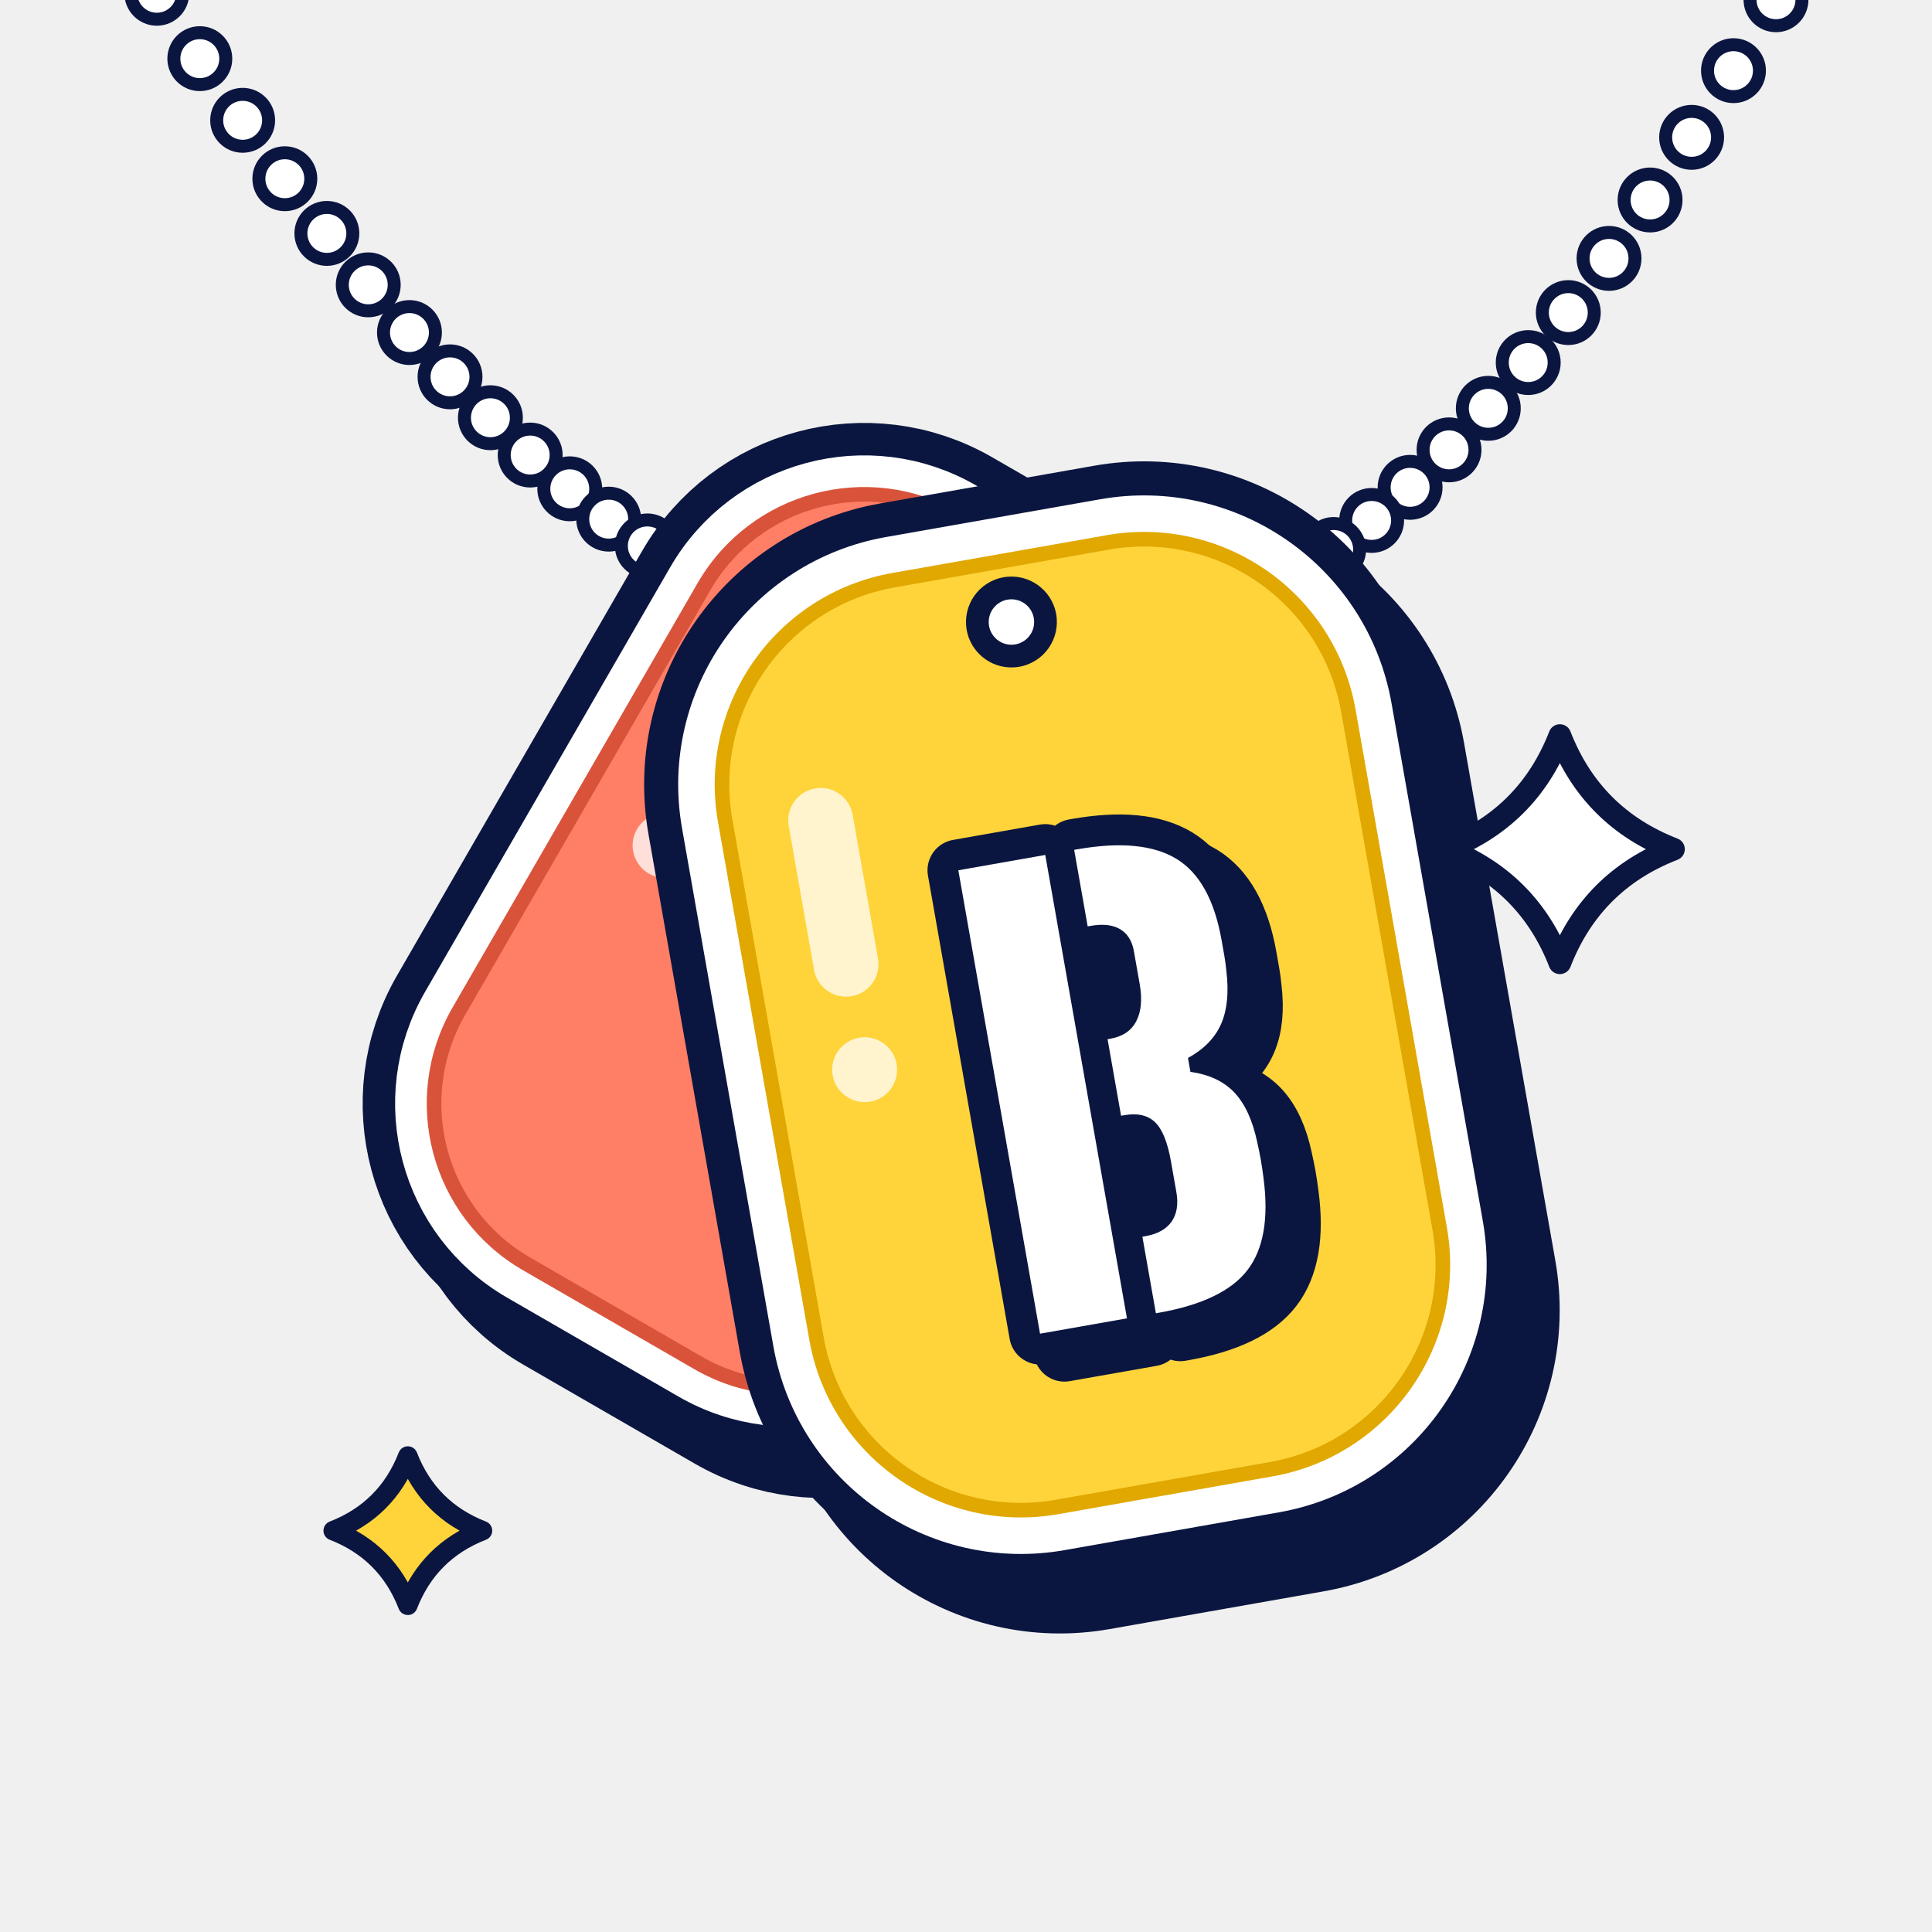
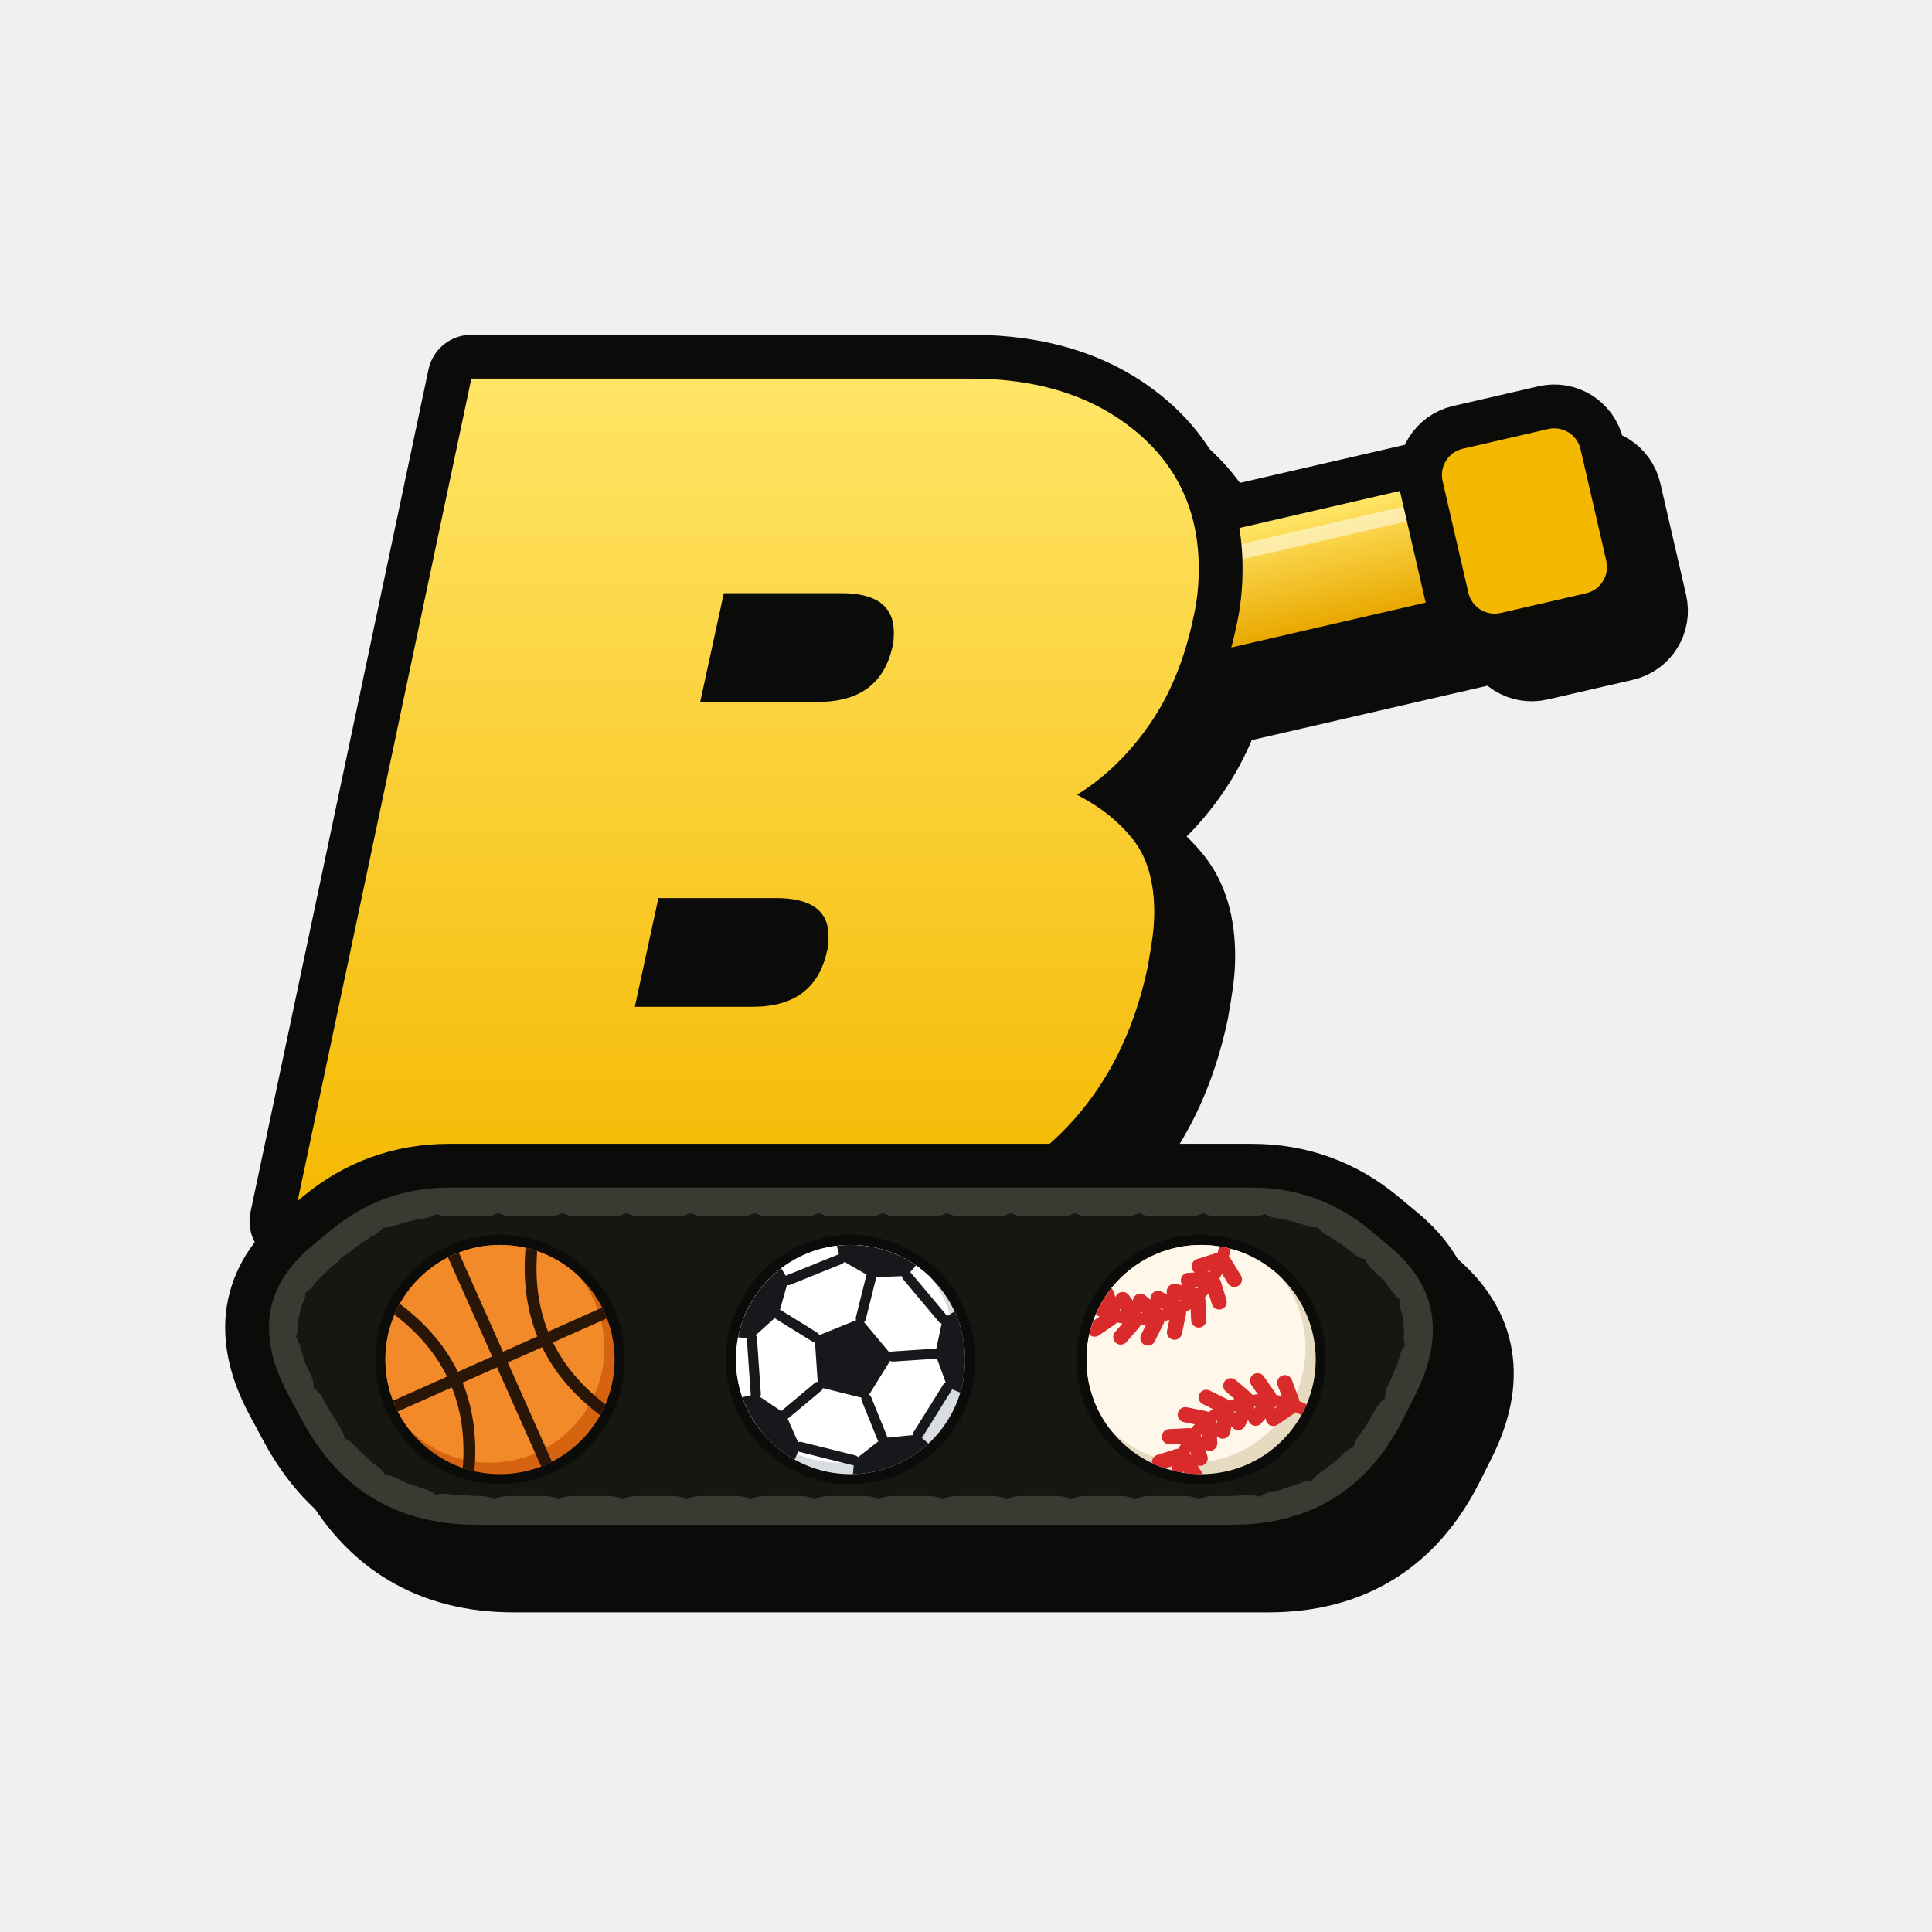
<svg xmlns="http://www.w3.org/2000/svg" viewBox="0 0 1024 1024" width="1024" height="1024">
-   <g transform="translate(512 512) scale(0.86) translate(-512 -512) translate(28 50)">
-     <circle cx="-41.6" cy="-179.9" r="16" fill="#FFFFFF" stroke="#0B1640" stroke-width="8" stroke-linejoin="round" />
-     <circle cx="-14.7" cy="-137.5" r="16" fill="#FFFFFF" stroke="#0B1640" stroke-width="8" stroke-linejoin="round" />
-     <circle cx="11.8" cy="-97.2" r="16" fill="#FFFFFF" stroke="#0B1640" stroke-width="8" stroke-linejoin="round" />
-     <circle cx="38.2" cy="-59.2" r="16" fill="#FFFFFF" stroke="#0B1640" stroke-width="8" stroke-linejoin="round" />
-     <circle cx="64.2" cy="-23.2" r="16" fill="#FFFFFF" stroke="#0B1640" stroke-width="8" stroke-linejoin="round" />
-     <circle cx="90.1" cy="10.5" r="16" fill="#FFFFFF" stroke="#0B1640" stroke-width="8" stroke-linejoin="round" />
-     <circle cx="115.6" cy="42.2" r="16" fill="#FFFFFF" stroke="#0B1640" stroke-width="8" stroke-linejoin="round" />
-     <circle cx="141" cy="71.6" r="16" fill="#FFFFFF" stroke="#0B1640" stroke-width="8" stroke-linejoin="round" />
-     <circle cx="166" cy="98.9" r="16" fill="#FFFFFF" stroke="#0B1640" stroke-width="8" stroke-linejoin="round" />
-     <circle cx="190.9" cy="124.1" r="16" fill="#FFFFFF" stroke="#0B1640" stroke-width="8" stroke-linejoin="round" />
-     <circle cx="215.4" cy="147.1" r="16" fill="#FFFFFF" stroke="#0B1640" stroke-width="8" stroke-linejoin="round" />
-     <circle cx="239.8" cy="167.9" r="16" fill="#FFFFFF" stroke="#0B1640" stroke-width="8" stroke-linejoin="round" />
-     <circle cx="263.8" cy="186.6" r="16" fill="#FFFFFF" stroke="#0B1640" stroke-width="8" stroke-linejoin="round" />
-     <circle cx="287.6" cy="203.1" r="16" fill="#FFFFFF" stroke="#0B1640" stroke-width="8" stroke-linejoin="round" />
-     <circle cx="311.2" cy="217.5" r="16" fill="#FFFFFF" stroke="#0B1640" stroke-width="8" stroke-linejoin="round" />
-     <circle cx="334.5" cy="229.8" r="16" fill="#FFFFFF" stroke="#0B1640" stroke-width="8" stroke-linejoin="round" />
-     <circle cx="357.6" cy="239.8" r="16" fill="#FFFFFF" stroke="#0B1640" stroke-width="8" stroke-linejoin="round" />
-     <circle cx="380.4" cy="247.7" r="16" fill="#FFFFFF" stroke="#0B1640" stroke-width="8" stroke-linejoin="round" />
-     <circle cx="403" cy="253.5" r="16" fill="#FFFFFF" stroke="#0B1640" stroke-width="8" stroke-linejoin="round" />
-     <circle cx="425.3" cy="257.1" r="16" fill="#FFFFFF" stroke="#0B1640" stroke-width="8" stroke-linejoin="round" />
-     <circle cx="447.3" cy="258.6" r="16" fill="#FFFFFF" stroke="#0B1640" stroke-width="8" stroke-linejoin="round" />
-     <circle cx="469.1" cy="257.9" r="16" fill="#FFFFFF" stroke="#0B1640" stroke-width="8" stroke-linejoin="round" />
-     <circle cx="490.7" cy="255" r="16" fill="#FFFFFF" stroke="#0B1640" stroke-width="8" stroke-linejoin="round" />
-     <circle cx="512" cy="250" r="16" fill="#FFFFFF" stroke="#0B1640" stroke-width="8" stroke-linejoin="round" />
-     <circle cx="1009.6" cy="-179.9" r="16" fill="#FFFFFF" stroke="#0B1640" stroke-width="8" stroke-linejoin="round" />
-     <circle cx="983.2" cy="-133.5" r="16" fill="#FFFFFF" stroke="#0B1640" stroke-width="8" stroke-linejoin="round" />
-     <circle cx="957" cy="-89.8" r="16" fill="#FFFFFF" stroke="#0B1640" stroke-width="8" stroke-linejoin="round" />
-     <circle cx="931.2" cy="-48.7" r="16" fill="#FFFFFF" stroke="#0B1640" stroke-width="8" stroke-linejoin="round" />
-     <circle cx="905.6" cy="-10.1" r="16" fill="#FFFFFF" stroke="#0B1640" stroke-width="8" stroke-linejoin="round" />
-     <circle cx="880.3" cy="25.9" r="16" fill="#FFFFFF" stroke="#0B1640" stroke-width="8" stroke-linejoin="round" />
-     <circle cx="855.2" cy="59.3" r="16" fill="#FFFFFF" stroke="#0B1640" stroke-width="8" stroke-linejoin="round" />
-     <circle cx="830.5" cy="90.1" r="16" fill="#FFFFFF" stroke="#0B1640" stroke-width="8" stroke-linejoin="round" />
-     <circle cx="805.9" cy="118.3" r="16" fill="#FFFFFF" stroke="#0B1640" stroke-width="8" stroke-linejoin="round" />
-     <circle cx="781.7" cy="143.9" r="16" fill="#FFFFFF" stroke="#0B1640" stroke-width="8" stroke-linejoin="round" />
-     <circle cx="757.7" cy="167" r="16" fill="#FFFFFF" stroke="#0B1640" stroke-width="8" stroke-linejoin="round" />
-     <circle cx="734" cy="187.4" r="16" fill="#FFFFFF" stroke="#0B1640" stroke-width="8" stroke-linejoin="round" />
-     <circle cx="710.6" cy="205.3" r="16" fill="#FFFFFF" stroke="#0B1640" stroke-width="8" stroke-linejoin="round" />
-     <circle cx="687.5" cy="220.6" r="16" fill="#FFFFFF" stroke="#0B1640" stroke-width="8" stroke-linejoin="round" />
-     <circle cx="664.6" cy="233.3" r="16" fill="#FFFFFF" stroke="#0B1640" stroke-width="8" stroke-linejoin="round" />
-     <circle cx="642" cy="243.5" r="16" fill="#FFFFFF" stroke="#0B1640" stroke-width="8" stroke-linejoin="round" />
-     <circle cx="619.6" cy="251" r="16" fill="#FFFFFF" stroke="#0B1640" stroke-width="8" stroke-linejoin="round" />
-     <circle cx="597.6" cy="256" r="16" fill="#FFFFFF" stroke="#0B1640" stroke-width="8" stroke-linejoin="round" />
-     <circle cx="575.8" cy="258.4" r="16" fill="#FFFFFF" stroke="#0B1640" stroke-width="8" stroke-linejoin="round" />
-     <circle cx="554.2" cy="258.2" r="16" fill="#FFFFFF" stroke="#0B1640" stroke-width="8" stroke-linejoin="round" />
-     <circle cx="533" cy="255.4" r="16" fill="#FFFFFF" stroke="#0B1640" stroke-width="8" stroke-linejoin="round" />
-     <circle cx="512" cy="250" r="16" fill="#FFFFFF" stroke="#0B1640" stroke-width="8" stroke-linejoin="round" />
-     <g transform="translate(20 24) rotate(30 512 250)">
-       <rect x="337" y="212" width="350" height="530" rx="114" fill="#0B1640" stroke="#0B1640" stroke-width="88" stroke-linejoin="round" />
+   <defs>
+     <linearGradient id="bp-fg-blend0" gradientUnits="userSpaceOnUse" x1="0" y1="-34" x2="0" y2="34">
+       <stop offset="0" stop-color="#FFE566" />
+       <stop offset="1" stop-color="#E9A800" />
+     </linearGradient>
+     <linearGradient id="bp-fg-blend1" gradientUnits="userSpaceOnUse" x1="0" y1="196" x2="0" y2="696">
+       <stop offset="0" stop-color="#FFE566" />
+       <stop offset="1" stop-color="#F5B800" />
+     </linearGradient>
+     <clipPath id="bp-fg-clip">
+       <path d="M205.3 701.6Q236 676 276 676L752 676Q792 676 822.7 701.6L834 711Q876 746 848.8 799.5L841.7 813.6Q810 876 740 876L292 876Q222 876 188.8 814.4L180.4 798.8Q152 746 194 711Z" />
+     </clipPath>
+     <clipPath id="bp-fg-clip1">
+       <rect x="238" y="710" width="136" height="136" rx="68" />
+     </clipPath>
+     <clipPath id="bp-fg-clip2">
+       <rect x="446" y="710" width="136" height="136" rx="68" />
+     </clipPath>
+     <clipPath id="bp-fg-clip3">
+       <rect x="654" y="710" width="136" height="136" rx="68" />
+     </clipPath>
+   </defs>
+   <g transform="translate(-70.5 -32.5) translate(582.5 544.5) scale(0.8933) translate(-582.5 -544.5)">
+     <g transform="translate(22 26)">
+       <path d="M183.4 696L289 196L585.5 196Q645.3 196 683 227.1Q720.6 258.1 720.6 308.6Q720.6 324.1 717.5 337.3Q709.8 374.6 691.5 401Q673.3 427.4 648.4 442.9Q669.4 453.8 681.8 469.7Q694.2 485.6 694.2 512.8Q694.2 519.8 693.1 527.9Q691.9 536.1 690.4 544.6Q675.6 615.3 625.5 655.6Q575.4 696 483.1 696ZM424.8 387.8L494.7 387.8Q532 387.8 539 354.4Q539.7 351.3 539.7 346.6Q539.7 323.3 508.7 323.3L438.8 323.3ZM386 568.7L455.9 568.7Q493.1 568.7 500.1 535.3Q500.9 533 500.9 530.6Q500.9 528.3 500.9 526.7Q500.9 504.2 469.9 504.2L400 504.2Z" fill="#0B0B0A" stroke="#0B0B0A" stroke-width="52" stroke-linejoin="round" stroke-linecap="round" />
+       <path d="M205.3 701.6Q236 676 276 676L752 676Q792 676 822.7 701.6L834 711Q876 746 848.8 799.5L841.7 813.6Q810 876 740 876L292 876Q222 876 188.8 814.4L180.4 798.8Q152 746 194 711Z" fill="#0B0B0A" stroke="#0B0B0A" stroke-width="52" stroke-linejoin="round" stroke-linecap="round" />
+       <g transform="translate(604 352) rotate(-13 0 0)">
+         <rect x="0" y="-34" width="300" height="68" rx="8" fill="#0B0B0A" stroke="#0B0B0A" stroke-width="52" stroke-linejoin="round" stroke-linecap="round" />
+         <rect x="276" y="-50" width="84" height="100" rx="16" fill="#0B0B0A" stroke="#0B0B0A" stroke-width="52" stroke-linejoin="round" stroke-linecap="round" />
+       </g>
    </g>
-     <g transform="rotate(30 512 250)">
-       <rect x="337" y="212" width="350" height="530" rx="114" fill="#FFFFFF" stroke="#0B1640" stroke-width="88" stroke-linejoin="round" />
-       <rect x="337" y="212" width="350" height="530" rx="114" fill="#FFFFFF" stroke="#FFFFFF" stroke-width="48" stroke-linejoin="round" />
-       <rect x="337" y="212" width="350" height="530" rx="114" fill="#FF7F66" stroke="#D9533B" stroke-width="9" stroke-linejoin="round" />
-       <circle cx="512" cy="250" r="24" fill="#0B1640" />
-       <rect x="376" y="310" width="40" height="120" rx="20" fill="#FFFFFF" fill-opacity="0.75" />
-       <circle cx="396" cy="476" r="20" fill="#FFFFFF" fill-opacity="0.75" />
+     <g transform="translate(604 352) rotate(-13 0 0)">
+       <rect x="0" y="-34" width="300" height="68" rx="8" fill="#0B0B0A" stroke="#0B0B0A" stroke-width="52" stroke-linejoin="round" stroke-linecap="round" />
+       <rect x="0" y="-34" width="300" height="68" rx="8" fill="url(#bp-fg-blend0)" />
+       <path d="M90 -20L260 -20" fill="none" stroke="#FFFFFF" stroke-width="9" stroke-linejoin="round" stroke-linecap="round" stroke-opacity="0.5" />
+       <rect x="276" y="-50" width="84" height="100" rx="16" fill="#0B0B0A" stroke="#0B0B0A" stroke-width="52" stroke-linejoin="round" stroke-linecap="round" />
+       <rect x="276" y="-50" width="84" height="100" rx="16" fill="#F5B800" />
    </g>
-     <g transform="translate(24 28) rotate(-10 512 250)">
-       <rect x="317" y="212" width="390" height="580" rx="128" fill="#0B1640" stroke="#0B1640" stroke-width="96" stroke-linejoin="round" />
+     <path d="M183.4 696L289 196L585.5 196Q645.3 196 683 227.1Q720.6 258.1 720.6 308.6Q720.6 324.1 717.5 337.3Q709.8 374.6 691.5 401Q673.3 427.4 648.4 442.9Q669.4 453.8 681.8 469.7Q694.2 485.6 694.2 512.8Q694.2 519.8 693.1 527.9Q691.9 536.1 690.4 544.6Q675.6 615.3 625.5 655.6Q575.4 696 483.1 696ZM424.8 387.8L494.7 387.8Q532 387.8 539 354.4Q539.7 351.3 539.7 346.6Q539.7 323.3 508.7 323.3L438.8 323.3ZM386 568.7L455.9 568.7Q493.1 568.7 500.1 535.3Q500.9 533 500.9 530.6Q500.9 528.3 500.9 526.7Q500.9 504.2 469.9 504.2L400 504.2Z" fill="#0B0B0A" stroke="#0B0B0A" stroke-width="52" stroke-linejoin="round" stroke-linecap="round" />
+     <path d="M183.4 696L289 196L585.5 196Q645.3 196 683 227.1Q720.6 258.1 720.6 308.6Q720.6 324.1 717.5 337.3Q709.8 374.6 691.5 401Q673.3 427.4 648.4 442.9Q669.4 453.8 681.8 469.7Q694.2 485.6 694.2 512.8Q694.2 519.8 693.1 527.9Q691.9 536.1 690.4 544.6Q675.6 615.3 625.5 655.6Q575.4 696 483.1 696ZM424.8 387.8L494.7 387.8Q532 387.8 539 354.4Q539.7 351.3 539.7 346.6Q539.7 323.3 508.7 323.3L438.8 323.3ZM386 568.7L455.9 568.7Q493.1 568.7 500.1 535.3Q500.9 533 500.9 530.6Q500.9 528.3 500.9 526.7Q500.9 504.2 469.9 504.2L400 504.2Z" fill="url(#bp-fg-blend1)" />
+     <path d="M205.3 701.6Q236 676 276 676L752 676Q792 676 822.7 701.6L834 711Q876 746 848.8 799.5L841.7 813.6Q810 876 740 876L292 876Q222 876 188.8 814.4L180.4 798.8Q152 746 194 711Z" fill="#0B0B0A" stroke="#0B0B0A" stroke-width="52" stroke-linejoin="round" stroke-linecap="round" />
+     <path d="M205.3 701.6Q236 676 276 676L752 676Q792 676 822.7 701.6L834 711Q876 746 848.8 799.5L841.7 813.6Q810 876 740 876L292 876Q222 876 188.8 814.4L180.4 798.8Q152 746 194 711Z" fill="#161612" />
+     <g>
+       <g clip-path="url(#bp-fg-clip)">
+         <path d="M205.3 701.6L213.1 695.6L221.2 690.4L223.4 689.2M237.9 682.6L238.3 682.4L247.3 679.6L256.6 677.6L259.3 677.3M275.2 676L276 676L297.2 676M313.2 676L335.2 676M351.2 676L373.2 676M389.2 676L411.2 676M427.2 676L449.2 676M465.2 676L487.2 676M503.2 676L525.2 676M541.2 676L563.2 676M579.2 676L601.2 676M617.2 676L639.2 676M655.2 676L677.2 676M693.2 676L715.2 676M731.2 676L752 676L753.2 676M769.1 677.3L771.4 677.6L780.7 679.6L789.7 682.4L790.4 682.7M804.9 689.4L806.8 690.4L814.9 695.6L822.7 701.6L823 701.9M835.2 712.2L843.4 720L849.8 728.5M856.6 742.9L858.7 750.6L859.5 762L859.2 764.6M856.3 780.3L854.5 786.4L848.8 799.5L848.2 800.7M840.9 814.9L833.2 828.2L829.1 833.5M818.7 845.6L812.5 851.6L801.7 859.5M787.6 867L787.1 867.2L772.6 872.1L766.6 873.2M750.7 875.4L740 876L728.8 876M712.8 876L690.8 876M674.8 876L652.8 876M636.8 876L614.8 876M598.8 876L576.8 876M560.8 876L538.8 876M522.8 876L500.8 876M484.8 876L462.8 876M446.8 876L424.8 876M408.8 876L386.8 876M370.8 876L348.8 876M332.8 876L310.8 876M294.8 876L292 876L275.1 875L272.8 874.6M257.2 871.4L244.7 867.3L236.8 863.4M223.2 855L218.9 851.9L207.7 841.3L206.9 840.3M197 827.7L188.8 814.4L185.8 808.8M178.5 794.6L174.4 785.9L170.8 774M169.2 758.1L169.6 750.5L172.4 739.8L173.8 736.9M182.2 723.3L184.6 720L194 711L197.8 707.9" fill="none" stroke="#3A3A32" stroke-width="34" stroke-linejoin="round" stroke-linecap="round" />
+       </g>
    </g>
-     <g transform="rotate(-10 512 250)">
-       <rect x="317" y="212" width="390" height="580" rx="128" fill="#FFFFFF" stroke="#0B1640" stroke-width="96" stroke-linejoin="round" />
-       <rect x="317" y="212" width="390" height="580" rx="128" fill="#FFFFFF" stroke="#FFFFFF" stroke-width="54" stroke-linejoin="round" />
-       <rect x="317" y="212" width="390" height="580" rx="128" fill="#FFD43A" stroke="#E0A800" stroke-width="9" stroke-linejoin="round" />
-       <circle cx="512" cy="250" r="28" fill="#0B1640" />
-       <rect x="355" y="330" width="40" height="130" rx="20" fill="#FFFFFF" fill-opacity="0.75" />
-       <circle cx="375" cy="506" r="20" fill="#FFFFFF" fill-opacity="0.75" />
-       <g transform="translate(13 13)">
-         <path d="M453.2 685.0L453.2 395.0L507.6 395.0L507.6 685.0ZM525.7 685.0L525.7 637.1L527.5 637.1Q539.0 637.1 545.0 631.1Q551.1 625.0 551.1 613.6Q551.1 608.7 551.1 604.0Q551.1 599.3 551.1 594.4Q551.1 576.4 545.6 568.9Q540.1 561.4 527.5 561.4L525.7 561.4L525.7 513.5L527.5 513.5Q539.0 513.5 545.0 505.7Q551.1 497.8 551.1 483.5Q551.1 478.2 551.1 473.0Q551.1 467.9 551.1 462.8Q551.1 453.2 545.0 448.0Q539.0 442.9 527.5 442.9L525.7 442.9L525.7 395.0L527.5 395.0Q568.1 395.0 586.8 411.4Q605.5 427.8 605.5 465.7Q605.5 470.8 605.5 475.5Q605.5 480.2 605.1 484.9Q604.0 504.7 596.3 516.3Q588.6 528.0 572.5 533.5L572.5 542.2Q589.2 547.6 597.0 559.5Q604.8 571.4 605.5 591.8Q605.8 597.8 605.8 602.9Q605.8 608.0 605.5 614.3Q603.9 652.0 586.0 668.5Q568.1 685.0 527.5 685.0Z" fill="#0B1640" stroke="#0B1640" stroke-width="38" stroke-linejoin="round" />
+     <circle cx="306" cy="778" r="68" fill="#0B0B0A" stroke="#0B0B0A" stroke-width="12" stroke-linejoin="round" stroke-linecap="round" />
+     <g>
+       <g clip-path="url(#bp-fg-clip1)">
+         <circle cx="306" cy="778" r="68" fill="#D5630F" />
+         <circle cx="299.9" cy="771.2" r="68" fill="#F28A2A" />
+         <g transform="rotate(-24 306 778)">
+           <path d="M306 710L306 846M238 778L374 778M261.1 723.6Q292.4 778 261.1 832.4M350.9 723.6Q319.6 778 350.9 832.4" fill="none" stroke="#2A1606" stroke-width="7" stroke-linejoin="round" stroke-linecap="round" />
+         </g>
      </g>
-       <path d="M453.2 685.0L453.2 395.0L507.6 395.0L507.6 685.0ZM525.7 685.0L525.7 637.1L527.5 637.1Q539.0 637.1 545.0 631.1Q551.1 625.0 551.1 613.6Q551.1 608.7 551.1 604.0Q551.1 599.3 551.1 594.4Q551.1 576.4 545.6 568.9Q540.1 561.4 527.5 561.4L525.7 561.4L525.7 513.5L527.5 513.5Q539.0 513.5 545.0 505.7Q551.1 497.8 551.1 483.5Q551.1 478.2 551.1 473.0Q551.1 467.9 551.1 462.8Q551.1 453.2 545.0 448.0Q539.0 442.9 527.5 442.9L525.7 442.9L525.7 395.0L527.5 395.0Q568.1 395.0 586.8 411.4Q605.5 427.8 605.5 465.7Q605.5 470.8 605.5 475.5Q605.5 480.2 605.1 484.9Q604.0 504.7 596.3 516.3Q588.6 528.0 572.5 533.5L572.5 542.2Q589.2 547.6 597.0 559.5Q604.8 571.4 605.5 591.8Q605.8 597.8 605.8 602.9Q605.8 608.0 605.5 614.3Q603.9 652.0 586.0 668.5Q568.1 685.0 527.5 685.0Z" fill="#0B1640" stroke="#0B1640" stroke-width="38" stroke-linejoin="round" />
-       <path d="M453.2 685.0L453.2 395.0L507.6 395.0L507.6 685.0ZM525.7 685.0L525.7 637.1L527.5 637.1Q539.0 637.1 545.0 631.1Q551.1 625.0 551.1 613.6Q551.1 608.7 551.1 604.0Q551.1 599.3 551.1 594.4Q551.1 576.4 545.6 568.9Q540.1 561.4 527.5 561.4L525.7 561.4L525.7 513.5L527.5 513.5Q539.0 513.5 545.0 505.7Q551.1 497.8 551.1 483.5Q551.1 478.2 551.1 473.0Q551.1 467.9 551.1 462.8Q551.1 453.2 545.0 448.0Q539.0 442.9 527.5 442.9L525.7 442.9L525.7 395.0L527.5 395.0Q568.1 395.0 586.8 411.4Q605.5 427.8 605.5 465.7Q605.5 470.8 605.5 475.5Q605.5 480.2 605.1 484.9Q604.0 504.7 596.3 516.3Q588.6 528.0 572.5 533.5L572.5 542.2Q589.2 547.6 597.0 559.5Q604.8 571.4 605.5 591.8Q605.8 597.8 605.8 602.9Q605.8 608.0 605.5 614.3Q603.9 652.0 586.0 668.5Q568.1 685.0 527.5 685.0Z" fill="#FFFFFF" />
    </g>
-     <circle cx="512" cy="250" r="18" fill="#FFFFFF" stroke="#0B1640" stroke-width="8" stroke-linejoin="round" />
-   </g>
-   <g transform="translate(512 512) scale(0.86) translate(-512 -512)">
-     <path d="M878 370Q897.6 420.4 948 440Q897.6 459.6 878 510Q858.4 459.6 808 440Q858.4 420.4 878 370Z" fill="#FFFFFF" stroke="#0B1640" stroke-width="14" stroke-linejoin="round" />
-     <path d="M168 814Q180.88 847.12 214 860Q180.88 872.88 168 906Q155.12 872.88 122 860Q155.12 847.12 168 814Z" fill="#FFD43A" stroke="#0B1640" stroke-width="12" stroke-linejoin="round" />
+     <circle cx="514" cy="778" r="68" fill="#0B0B0A" stroke="#0B0B0A" stroke-width="12" stroke-linejoin="round" stroke-linecap="round" />
+     <g>
+       <g clip-path="url(#bp-fg-clip2)">
+         <circle cx="514" cy="778" r="68" fill="#D9DCE0" />
+         <circle cx="507.9" cy="771.2" r="68" fill="#FFFFFF" />
+         <g transform="rotate(14 514 778)">
+           <path d="M514 752.8L537.9 770.2L528.8 798.4L499.2 798.4L490.1 770.2ZM514 727.7L534.5 721.8L545.8 699.2L482.2 699.2L493.5 721.8ZM561.9 762.5L573.8 780.1L598.8 783.9L579.1 723.4L561.2 741.2ZM543.6 818.7L530.5 835.5L534.6 860.5L586.1 823L563.6 811.5ZM484.4 818.7L464.4 811.5L441.9 823L493.4 860.5L497.5 835.5ZM466.1 762.5L466.8 741.2L448.9 723.4L429.2 783.9L454.2 780.1Z" fill="#17181B" />
+           <path d="M514 752.8L514 727.7M534.5 721.8L561.2 741.2M537.9 770.2L561.9 762.5M573.8 780.1L563.6 811.5M528.8 798.4L543.6 818.7M530.5 835.5L497.5 835.5M499.2 798.4L484.4 818.7M464.4 811.5L454.2 780.1M490.1 770.2L466.1 762.5M466.8 741.2L493.5 721.8" fill="none" stroke="#17181B" stroke-width="6" stroke-linejoin="round" stroke-linecap="round" />
+         </g>
+       </g>
+     </g>
+     <circle cx="722" cy="778" r="68" fill="#0B0B0A" stroke="#0B0B0A" stroke-width="12" stroke-linejoin="round" stroke-linecap="round" />
+     <g>
+       <g clip-path="url(#bp-fg-clip3)">
+         <circle cx="722" cy="778" r="68" fill="#E6DAC0" />
+         <circle cx="715.9" cy="771.2" r="68" fill="#FFF8EA" />
+         <g transform="rotate(64 722 778)">
+           <path d="M775.6 819.9L773.7 818.4L771.8 816.8L770.1 815.1L768.4 813.4L766.8 811.5L765.3 809.6L763.9 807.7L762.5 805.6L761.3 803.6L760.2 801.4L759.1 799.2L758.2 797L757.4 794.7L756.7 792.4L756 790L755.5 787.7L755.1 785.3L754.9 782.8L754.7 780.4L754.6 778L754.7 775.6L754.9 773.2L755.1 770.7L755.5 768.3L756 766L756.7 763.6L757.4 761.3L758.2 759L759.1 756.8L760.2 754.6L761.3 752.4L762.5 750.4L763.9 748.3L765.3 746.4L766.8 744.5L768.4 742.6L770.1 740.9L771.8 739.2L773.7 737.6L775.6 736.1M668.4 819.9L670.3 818.4L672.2 816.8L673.9 815.1L675.6 813.4L677.2 811.5L678.7 809.6L680.1 807.7L681.5 805.6L682.7 803.6L683.8 801.4L684.9 799.2L685.8 797L686.6 794.7L687.3 792.4L688 790L688.5 787.7L688.9 785.3L689.1 782.8L689.3 780.4L689.4 778L689.3 775.6L689.1 773.2L688.9 770.7L688.5 768.3L688 766L687.3 763.6L686.6 761.3L685.8 759L684.9 756.8L683.8 754.6L682.7 752.4L681.5 750.4L680.1 748.3L678.7 746.4L677.2 744.5L675.6 742.6L673.9 740.9L672.2 739.2L670.3 737.6L668.4 736.1" fill="none" stroke="#D92B2B" stroke-width="7" stroke-linejoin="round" stroke-linecap="round" />
+           <path d="M767.6 815.5L765.9 826.9M770.5 812.7L782 811.5M759.4 804.4L754.9 815M763 802.4L774.4 804.2M754.3 791.6L747.3 800.8M758.3 790.6L768.9 795.2M752.6 778L743.5 785.1M756.7 778L765.8 785.1M754.3 764.4L743.7 769M758.3 765.4L765.3 774.6M759.4 751.6L748 753.4M763 753.6L767.5 764.2M767.6 740.5L756.1 739.4M770.5 743.3L772.2 754.8M676.4 815.5L678.1 826.9M673.5 812.7L662 811.5M684.6 804.4L689.1 815M681 802.4L669.6 804.2M689.7 791.6L696.7 800.8M685.7 790.6L675.1 795.2M691.4 778L700.5 785.1M687.3 778L678.2 785.1M689.7 764.4L700.3 769M685.7 765.4L678.7 774.6M684.6 751.6L696 753.4M681 753.6L676.5 764.2M676.4 740.5L687.9 739.4M673.5 743.3L671.8 754.8" fill="none" stroke="#D92B2B" stroke-width="9" stroke-linejoin="round" stroke-linecap="round" />
+         </g>
+       </g>
+     </g>
  </g>
</svg>
